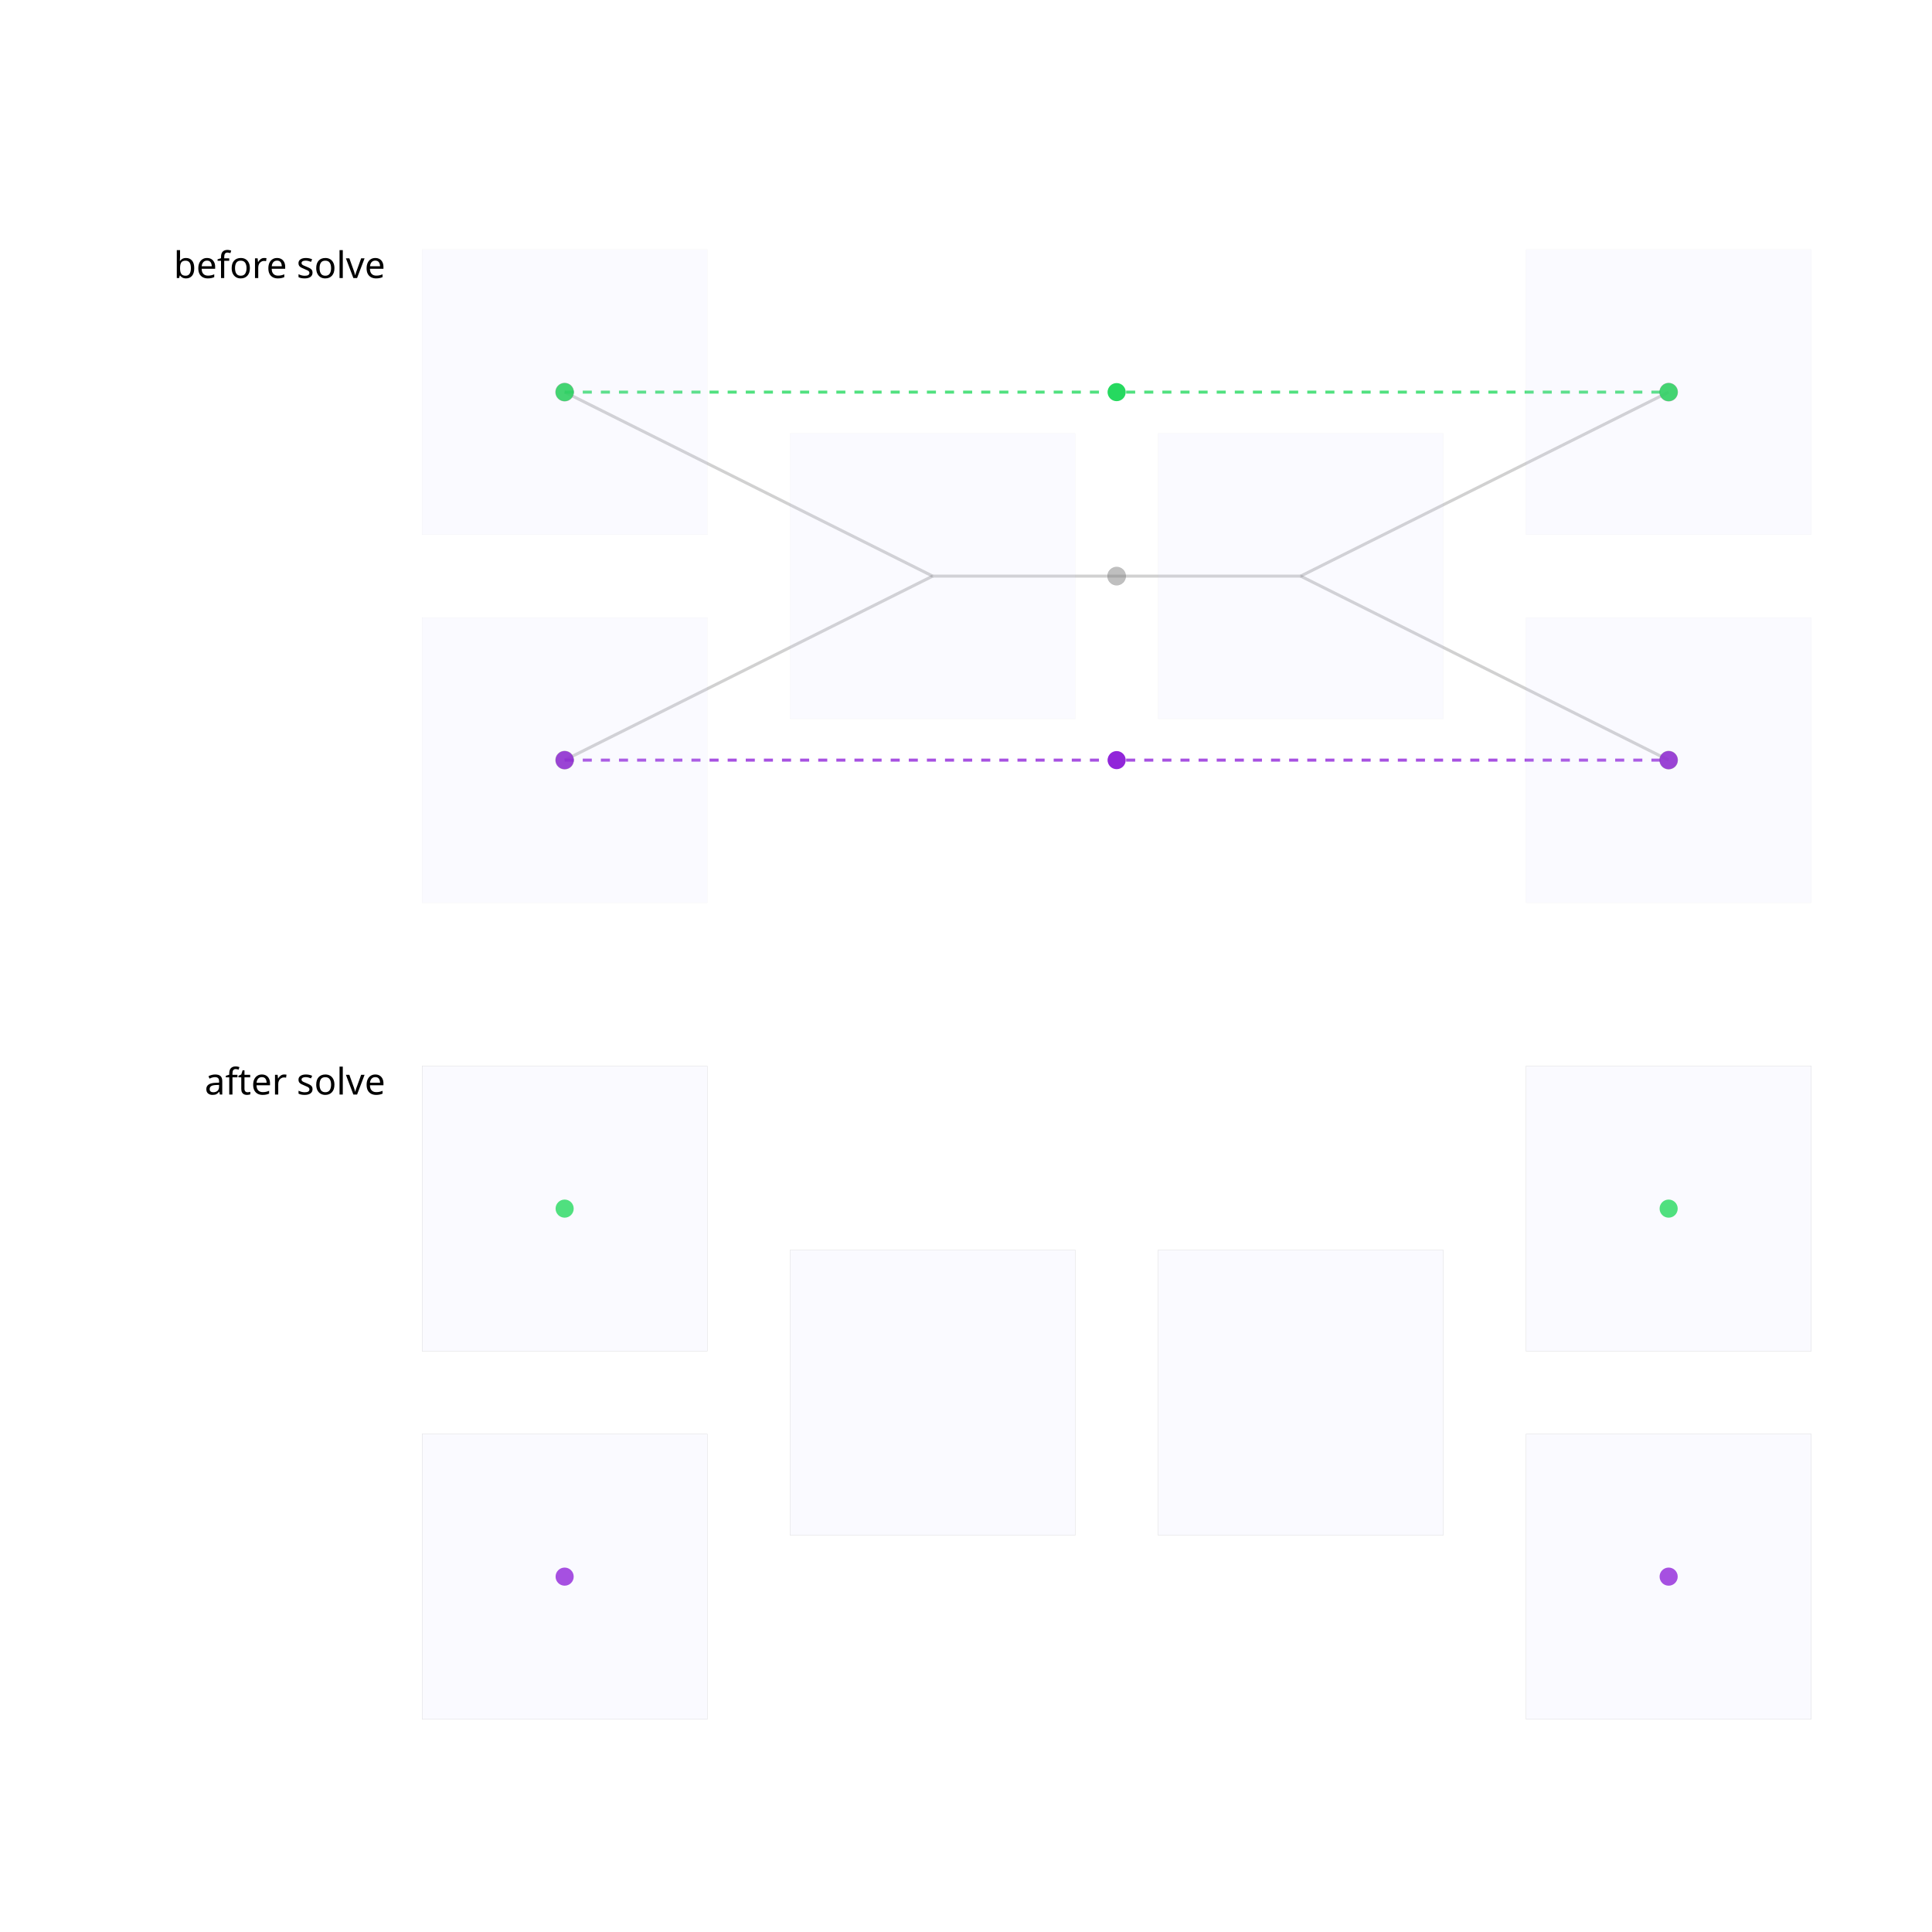
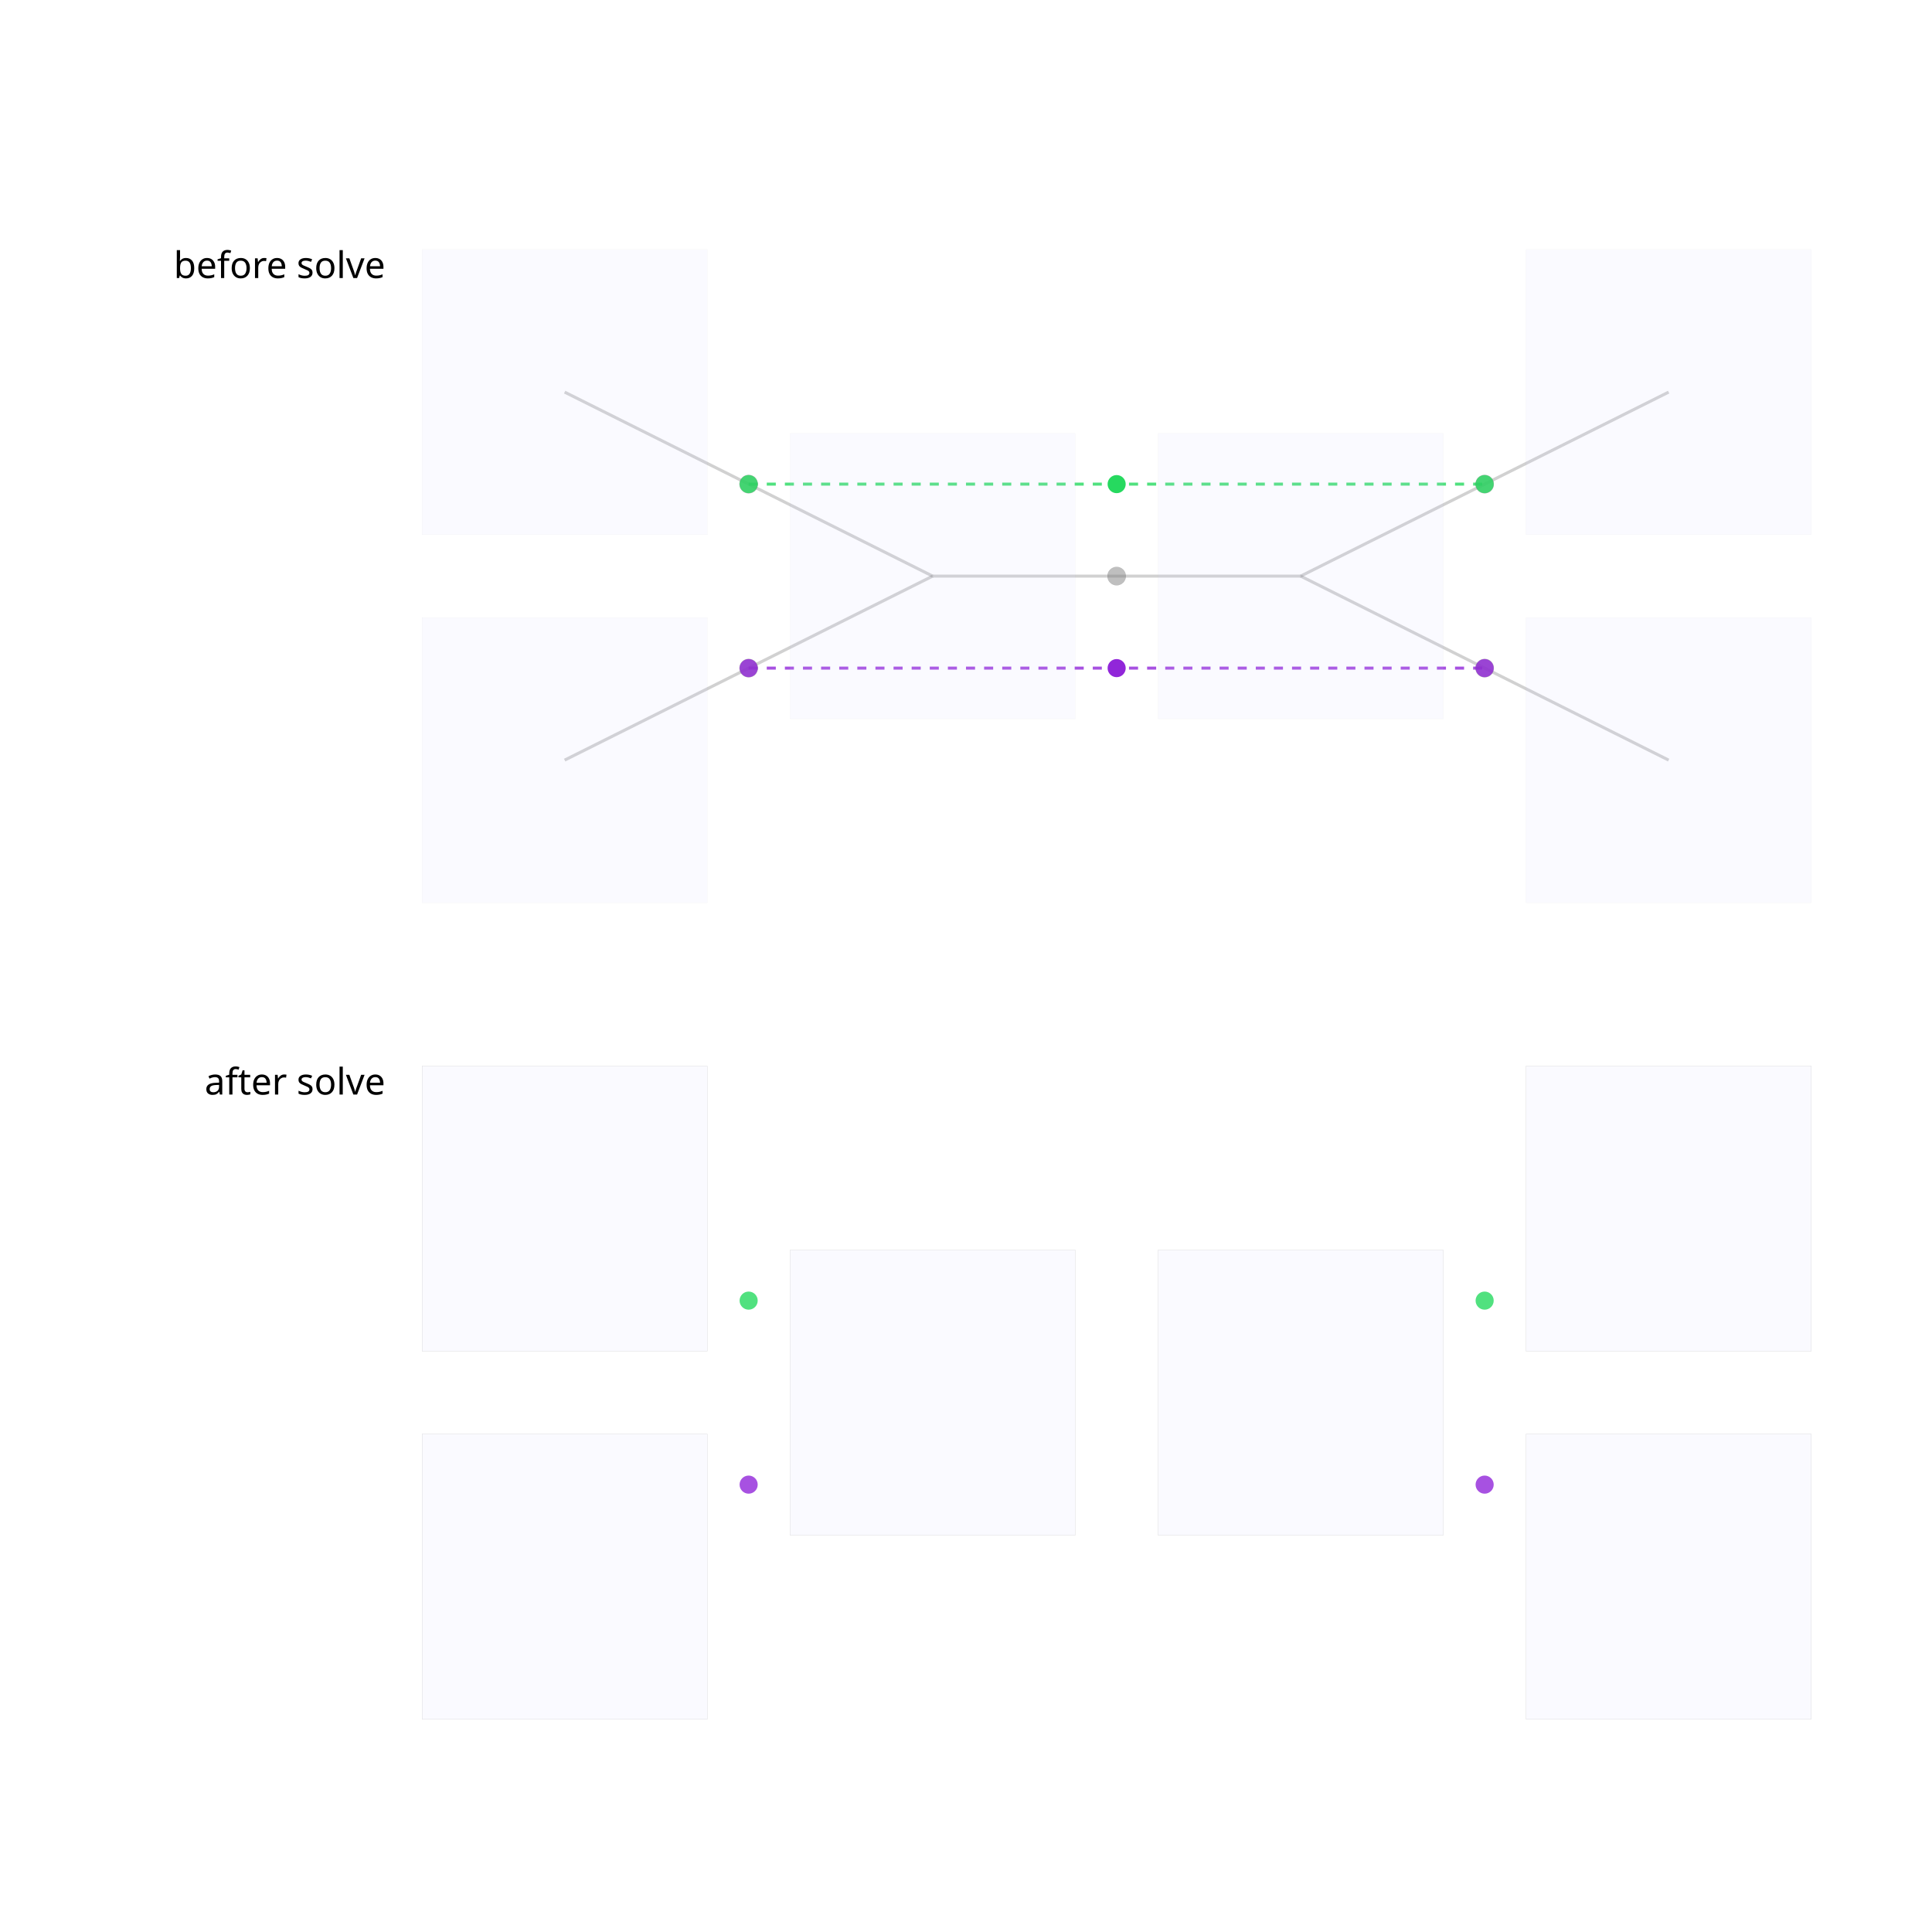
<svg xmlns="http://www.w3.org/2000/svg" width="640" height="640" viewBox="0 0 640 640">
  <rect width="100%" height="100%" fill="white" />
  <g>
-     <polyline data-points="0,4 0,4 2,3" data-type="line" data-label="" points="187.045,129.894 187.045,129.894 308.95,190.847" fill="none" stroke="rgba(100, 100, 100, 0.3)" stroke-width="1px" />
+     <polyline data-points="0,4 1,3.5 2,3" data-type="line" data-label="" points="187.045,129.894 247.998,160.37 308.95,190.847" fill="none" stroke="rgba(100, 100, 100, 0.3)" stroke-width="1px" />
  </g>
  <g>
-     <polyline data-points="0,2 0,2 2,3" data-type="line" data-label="" points="187.045,251.8 187.045,251.8 308.95,190.847" fill="none" stroke="rgba(100, 100, 100, 0.3)" stroke-width="1px" />
+     <polyline data-points="0,2 1,2.5 2,3" data-type="line" data-label="" points="187.045,251.8 247.998,221.323 308.95,190.847" fill="none" stroke="rgba(100, 100, 100, 0.3)" stroke-width="1px" />
  </g>
  <g>
    <polyline data-points="2,3 3,3 4,3" data-type="line" data-label="" points="308.95,190.847 369.903,190.847 430.856,190.847" fill="none" stroke="rgba(100, 100, 100, 0.3)" stroke-width="1px" />
  </g>
  <g>
-     <polyline data-points="4,3 6,4 6,4" data-type="line" data-label="" points="430.856,190.847 552.762,129.894 552.762,129.894" fill="none" stroke="rgba(100, 100, 100, 0.3)" stroke-width="1px" />
+     <polyline data-points="4,3 5,3.5 6,4" data-type="line" data-label="" points="430.856,190.847 491.809,160.37 552.762,129.894" fill="none" stroke="rgba(100, 100, 100, 0.3)" stroke-width="1px" />
  </g>
  <g>
-     <polyline data-points="4,3 6,2 6,2" data-type="line" data-label="" points="430.856,190.847 552.762,251.8 552.762,251.8" fill="none" stroke="rgba(100, 100, 100, 0.3)" stroke-width="1px" />
+     <polyline data-points="4,3 5,2.5 6,2" data-type="line" data-label="" points="430.856,190.847 491.809,221.323 552.762,251.8" fill="none" stroke="rgba(100, 100, 100, 0.3)" stroke-width="1px" />
  </g>
  <g>
-     <polyline data-points="0,4 6,4" data-type="line" data-label="route-a" points="187.045,129.894 552.762,129.894" fill="none" stroke="hsla(139, 70%, 50%, 0.8)" stroke-width="1px" stroke-dasharray="3 3" />
+     <polyline data-points="1,3.5 5,3.5" data-type="line" data-label="route-a" points="247.998,160.37 491.809,160.37" fill="none" stroke="hsla(139, 70%, 50%, 0.8)" stroke-width="1px" stroke-dasharray="3 3" />
  </g>
  <g>
-     <polyline data-points="0,2 6,2" data-type="line" data-label="route-b" points="187.045,251.8 552.762,251.8" fill="none" stroke="hsla(276, 70%, 50%, 0.8)" stroke-width="1px" stroke-dasharray="3 3" />
+     <polyline data-points="1,2.5 5,2.5" data-type="line" data-label="route-b" points="247.998,221.323 491.809,221.323" fill="none" stroke="hsla(276, 70%, 50%, 0.8)" stroke-width="1px" stroke-dasharray="3 3" />
  </g>
  <g>
    <rect data-type="rect" data-label="region: region-0 net: 0 cost: 0.000 congestion: 0.000 same layer X: 0 trans X: 0 entry exit X: 0" data-x="0" data-y="4" x="139.806" y="82.656" width="94.477" height="94.477" fill="rgba(200, 200, 255, 0.1)" stroke="rgba(128, 128, 128, 0.5)" stroke-width="0.016" />
  </g>
  <g>
    <rect data-type="rect" data-label="region: region-1 net: 0 cost: 0.000 congestion: 0.000 same layer X: 0 trans X: 0 entry exit X: 0" data-x="0" data-y="2" x="139.806" y="204.561" width="94.477" height="94.477" fill="rgba(200, 200, 255, 0.1)" stroke="rgba(128, 128, 128, 0.5)" stroke-width="0.016" />
  </g>
  <g>
    <rect data-type="rect" data-label="region: region-2 net: free cost: 0.000 congestion: 0.000 same layer X: 0 trans X: 0 entry exit X: 0" data-x="2" data-y="3" x="261.712" y="143.608" width="94.477" height="94.477" fill="rgba(200, 200, 255, 0.1)" stroke="rgba(128, 128, 128, 0.5)" stroke-width="0.016" />
  </g>
  <g>
    <rect data-type="rect" data-label="region: region-3 net: free cost: 0.000 congestion: 0.000 same layer X: 0 trans X: 0 entry exit X: 0" data-x="4" data-y="3" x="383.618" y="143.608" width="94.477" height="94.477" fill="rgba(200, 200, 255, 0.1)" stroke="rgba(128, 128, 128, 0.5)" stroke-width="0.016" />
  </g>
  <g>
    <rect data-type="rect" data-label="region: region-4 net: 0 cost: 0.000 congestion: 0.000 same layer X: 0 trans X: 0 entry exit X: 0" data-x="6" data-y="4" x="505.523" y="82.656" width="94.477" height="94.477" fill="rgba(200, 200, 255, 0.1)" stroke="rgba(128, 128, 128, 0.5)" stroke-width="0.016" />
  </g>
  <g>
    <rect data-type="rect" data-label="region: region-5 net: 0 cost: 0.000 congestion: 0.000 same layer X: 0 trans X: 0 entry exit X: 0" data-x="6" data-y="2" x="505.523" y="204.561" width="94.477" height="94.477" fill="rgba(200, 200, 255, 0.1)" stroke="rgba(128, 128, 128, 0.5)" stroke-width="0.016" />
  </g>
  <g>
    <rect data-type="rect" data-label="region: region-0 net: 0 cost: 0.000 congestion: 0.000 same layer X: 0 trans X: 0 entry exit X: 0" data-x="0" data-y="-0.4374999999999991" x="139.806" y="353.134" width="94.477" height="94.477" fill="rgba(200, 200, 255, 0.1)" stroke="black" stroke-width="0.016" />
  </g>
  <g>
    <rect data-type="rect" data-label="region: region-1 net: 0 cost: 0.000 congestion: 0.000 same layer X: 0 trans X: 0 entry exit X: 0" data-x="0" data-y="-2.437499999999999" x="139.806" y="475.039" width="94.477" height="94.477" fill="rgba(200, 200, 255, 0.1)" stroke="black" stroke-width="0.016" />
  </g>
  <g>
    <rect data-type="rect" data-label="region: region-2 net: free cost: 0.000 congestion: 0.000 same layer X: 0 trans X: 0 entry exit X: 0" data-x="2" data-y="-1.4374999999999991" x="261.712" y="414.086" width="94.477" height="94.477" fill="rgba(200, 200, 255, 0.1)" stroke="black" stroke-width="0.016" />
  </g>
  <g>
    <rect data-type="rect" data-label="region: region-3 net: free cost: 0.000 congestion: 0.000 same layer X: 0 trans X: 0 entry exit X: 0" data-x="4" data-y="-1.4374999999999991" x="383.618" y="414.086" width="94.477" height="94.477" fill="rgba(200, 200, 255, 0.1)" stroke="black" stroke-width="0.016" />
  </g>
  <g>
    <rect data-type="rect" data-label="region: region-4 net: 0 cost: 0.000 congestion: 0.000 same layer X: 0 trans X: 0 entry exit X: 0" data-x="6" data-y="-0.4374999999999991" x="505.523" y="353.134" width="94.477" height="94.477" fill="rgba(200, 200, 255, 0.1)" stroke="black" stroke-width="0.016" />
  </g>
  <g>
    <rect data-type="rect" data-label="region: region-5 net: 0 cost: 0.000 congestion: 0.000 same layer X: 0 trans X: 0 entry exit X: 0" data-x="6" data-y="-2.437499999999999" x="505.523" y="475.039" width="94.477" height="94.477" fill="rgba(200, 200, 255, 0.1)" stroke="black" stroke-width="0.016" />
  </g>
-   <circle data-type="circle" data-label="" data-x="0" data-y="4" cx="187.045" cy="129.894" r="3.048" fill="rgba(128, 128, 128, 0.5)" stroke="black" stroke-width="0.016" />
-   <circle data-type="circle" data-label="" data-x="0" data-y="2" cx="187.045" cy="251.8" r="3.048" fill="rgba(128, 128, 128, 0.5)" stroke="black" stroke-width="0.016" />
+   <circle data-type="circle" data-label="" data-x="1" data-y="3.5" cx="247.998" cy="160.37" r="3.048" fill="rgba(128, 128, 128, 0.5)" stroke="black" stroke-width="0.016" />
+   <circle data-type="circle" data-label="" data-x="1" data-y="2.5" cx="247.998" cy="221.323" r="3.048" fill="rgba(128, 128, 128, 0.5)" stroke="black" stroke-width="0.016" />
  <circle data-type="circle" data-label="" data-x="3" data-y="3" cx="369.903" cy="190.847" r="3.048" fill="rgba(128, 128, 128, 0.5)" stroke="black" stroke-width="0.016" />
-   <circle data-type="circle" data-label="" data-x="6" data-y="4" cx="552.762" cy="129.894" r="3.048" fill="rgba(128, 128, 128, 0.5)" stroke="black" stroke-width="0.016" />
-   <circle data-type="circle" data-label="" data-x="6" data-y="2" cx="552.762" cy="251.8" r="3.048" fill="rgba(128, 128, 128, 0.5)" stroke="black" stroke-width="0.016" />
+   <circle data-type="circle" data-label="" data-x="5" data-y="3.5" cx="491.809" cy="160.37" r="3.048" fill="rgba(128, 128, 128, 0.5)" stroke="black" stroke-width="0.016" />
+   <circle data-type="circle" data-label="" data-x="5" data-y="2.5" cx="491.809" cy="221.323" r="3.048" fill="rgba(128, 128, 128, 0.5)" stroke="black" stroke-width="0.016" />
  <text data-type="text" data-label="before solve" data-x="-0.9746875" data-y="4.7749999999999995" x="127.635" y="82.656" fill="black" font-size="12.172" font-family="sans-serif" text-anchor="end" dominant-baseline="text-before-edge">before solve</text>
  <text data-type="text" data-label="after solve" data-x="-0.9746875" data-y="0.3375000000000007" x="127.635" y="353.134" fill="black" font-size="12.172" font-family="sans-serif" text-anchor="end" dominant-baseline="text-before-edge">after solve</text>
  <g>
-     <circle data-type="point" data-label="route: route-a net: 0 endpoint: start port: a-in z: 0" data-x="0" data-y="4" cx="187.045" cy="129.894" r="3" fill="hsla(139, 70%, 50%, 0.8)" />
+     <circle data-type="point" data-label="route: route-a net: 0 endpoint: start port: a-in z: 0" data-x="1" data-y="3.5" cx="247.998" cy="160.37" r="3" fill="hsla(139, 70%, 50%, 0.8)" />
  </g>
  <g>
-     <circle data-type="point" data-label="route: route-a net: 0 endpoint: end port: a-out z: 0" data-x="6" data-y="4" cx="552.762" cy="129.894" r="3" fill="hsla(139, 70%, 50%, 0.8)" />
+     <circle data-type="point" data-label="route: route-a net: 0 endpoint: end port: a-out z: 0" data-x="5" data-y="3.5" cx="491.809" cy="160.37" r="3" fill="hsla(139, 70%, 50%, 0.8)" />
  </g>
  <g>
-     <circle data-type="point" data-label="route: route-b net: 0 endpoint: start port: b-in z: 0" data-x="0" data-y="2" cx="187.045" cy="251.8" r="3" fill="hsla(276, 70%, 50%, 0.8)" />
+     <circle data-type="point" data-label="route: route-b net: 0 endpoint: start port: b-in z: 0" data-x="1" data-y="2.5" cx="247.998" cy="221.323" r="3" fill="hsla(276, 70%, 50%, 0.8)" />
  </g>
  <g>
-     <circle data-type="point" data-label="route: route-b net: 0 endpoint: end port: b-out z: 0" data-x="6" data-y="2" cx="552.762" cy="251.8" r="3" fill="hsla(276, 70%, 50%, 0.8)" />
+     <circle data-type="point" data-label="route: route-b net: 0 endpoint: end port: b-out z: 0" data-x="5" data-y="2.5" cx="491.809" cy="221.323" r="3" fill="hsla(276, 70%, 50%, 0.8)" />
  </g>
  <g>
-     <circle data-type="point" data-label="route-a" data-x="3" data-y="4" cx="369.903" cy="129.894" r="3" fill="hsla(139, 70%, 50%, 1)" />
+     <circle data-type="point" data-label="route-a" data-x="3" data-y="3.5" cx="369.903" cy="160.37" r="3" fill="hsla(139, 70%, 50%, 1)" />
  </g>
  <g>
-     <circle data-type="point" data-label="route-b" data-x="3" data-y="2" cx="369.903" cy="251.8" r="3" fill="hsla(276, 70%, 50%, 1)" />
+     <circle data-type="point" data-label="route-b" data-x="3" data-y="2.5" cx="369.903" cy="221.323" r="3" fill="hsla(276, 70%, 50%, 1)" />
  </g>
  <g>
-     <circle data-type="point" data-label="route: route-a net: 0 endpoint: start port: a-in z: 0" data-x="0" data-y="-0.4374999999999991" cx="187.045" cy="400.372" r="3" fill="hsla(139, 70%, 50%, 0.8)" />
+     <circle data-type="point" data-label="route: route-a net: 0 endpoint: start port: a-in z: 0" data-x="1" data-y="-0.9374999999999991" cx="247.998" cy="430.848" r="3" fill="hsla(139, 70%, 50%, 0.8)" />
  </g>
  <g>
-     <circle data-type="point" data-label="route: route-a net: 0 endpoint: end port: a-out z: 0" data-x="6" data-y="-0.4374999999999991" cx="552.762" cy="400.372" r="3" fill="hsla(139, 70%, 50%, 0.8)" />
+     <circle data-type="point" data-label="route: route-a net: 0 endpoint: end port: a-out z: 0" data-x="5" data-y="-0.9374999999999991" cx="491.809" cy="430.848" r="3" fill="hsla(139, 70%, 50%, 0.8)" />
  </g>
  <g>
-     <circle data-type="point" data-label="route: route-b net: 0 endpoint: start port: b-in z: 0" data-x="0" data-y="-2.437499999999999" cx="187.045" cy="522.278" r="3" fill="hsla(276, 70%, 50%, 0.8)" />
+     <circle data-type="point" data-label="route: route-b net: 0 endpoint: start port: b-in z: 0" data-x="1" data-y="-1.9374999999999991" cx="247.998" cy="491.801" r="3" fill="hsla(276, 70%, 50%, 0.8)" />
  </g>
  <g>
-     <circle data-type="point" data-label="route: route-b net: 0 endpoint: end port: b-out z: 0" data-x="6" data-y="-2.437499999999999" cx="552.762" cy="522.278" r="3" fill="hsla(276, 70%, 50%, 0.8)" />
+     <circle data-type="point" data-label="route: route-b net: 0 endpoint: end port: b-out z: 0" data-x="5" data-y="-1.9374999999999991" cx="491.809" cy="491.801" r="3" fill="hsla(276, 70%, 50%, 0.8)" />
  </g>
  <g id="crosshair" style="display: none">
    <line id="crosshair-h" y1="0" y2="640" stroke="#666" stroke-width="0.5" />
    <line id="crosshair-v" x1="0" x2="640" stroke="#666" stroke-width="0.5" />
    <text id="coordinates" font-family="monospace" font-size="12" fill="#666" />
  </g>
</svg>
